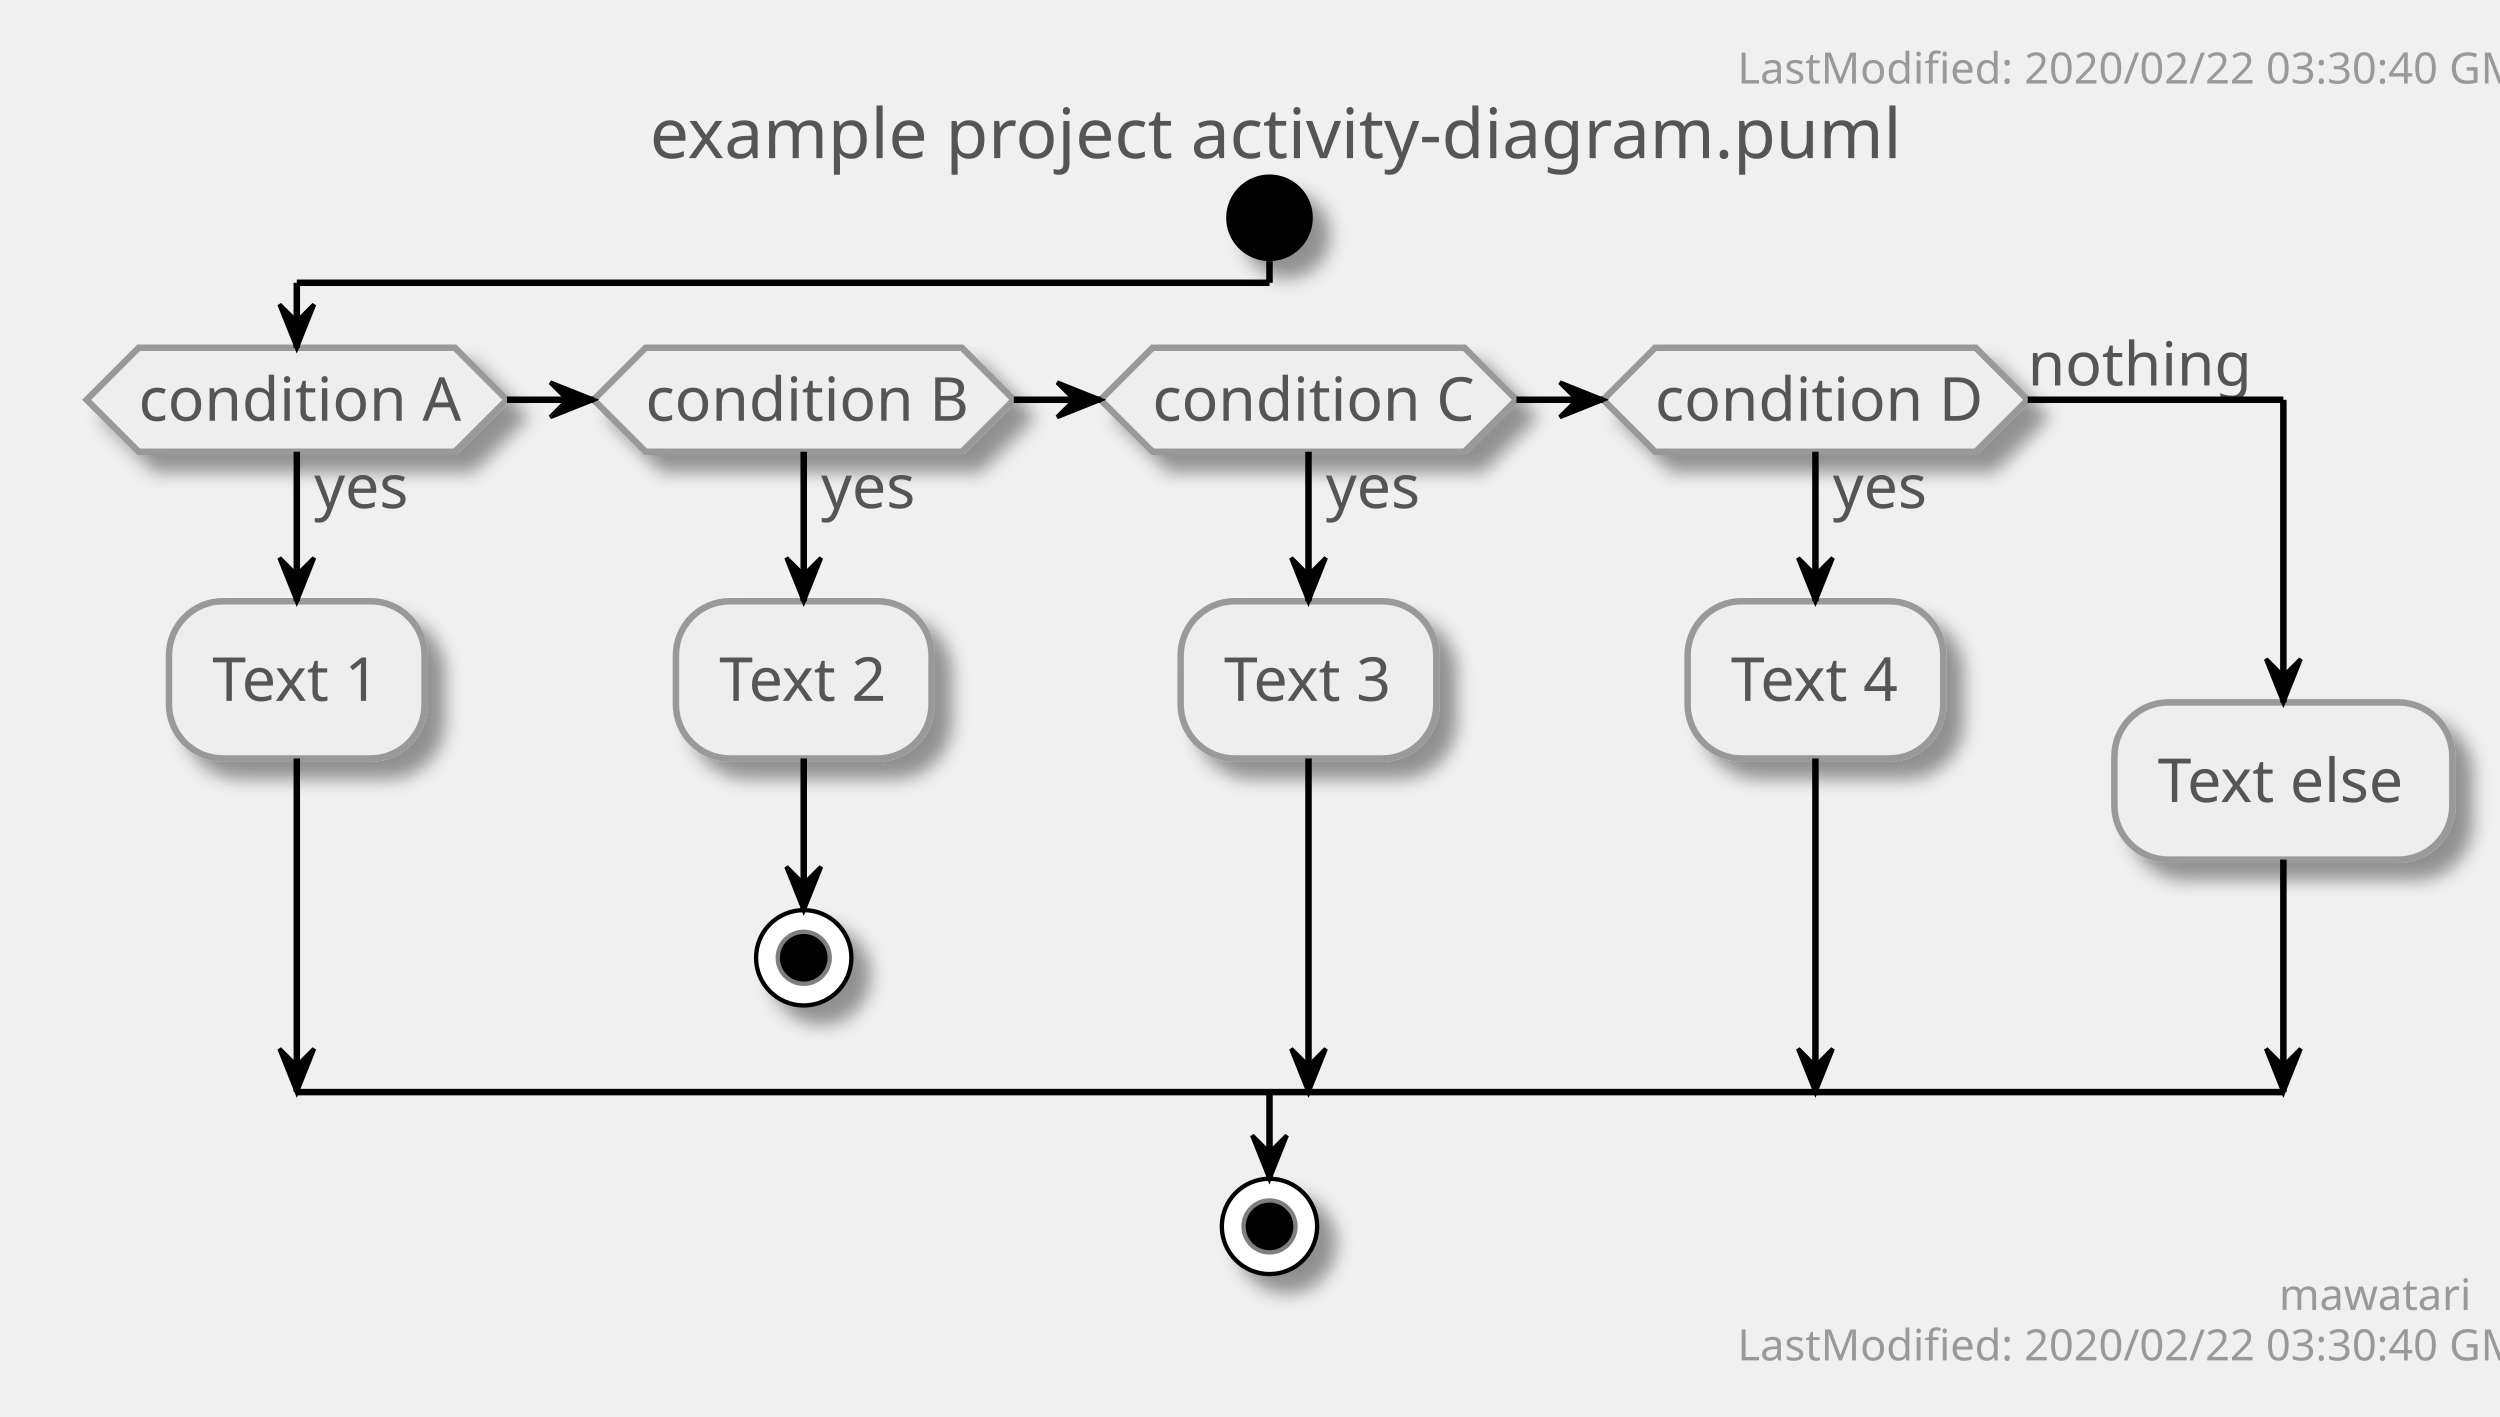
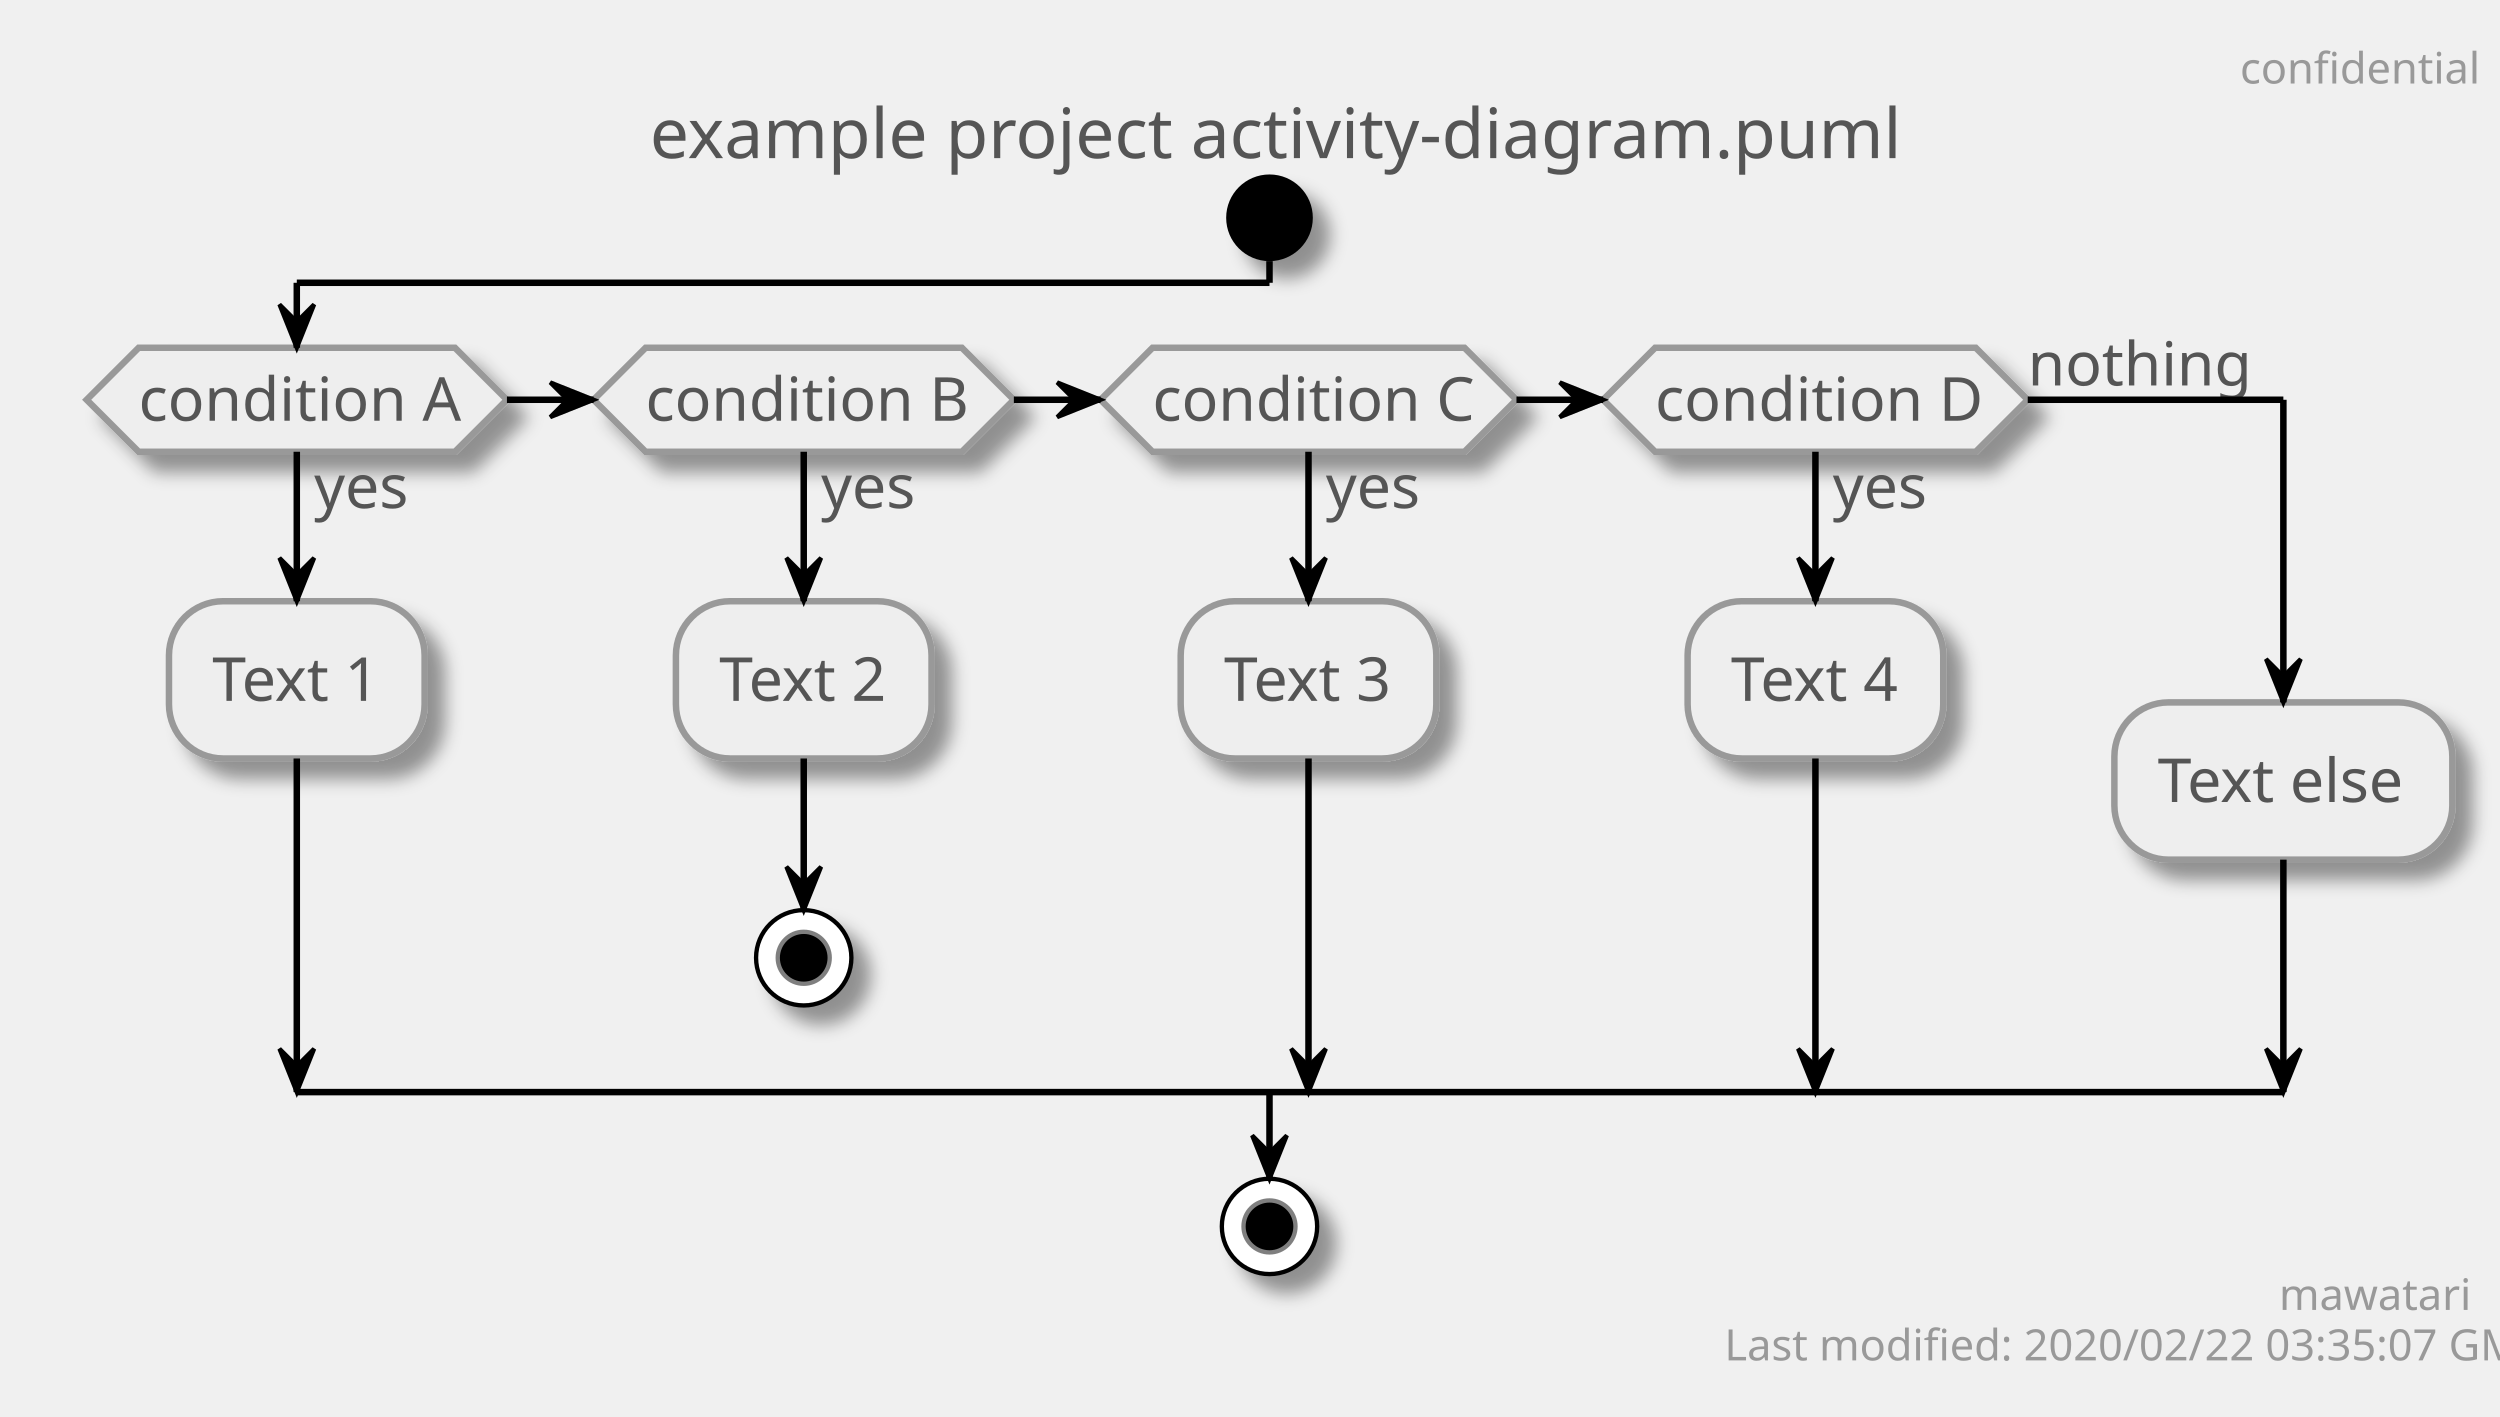
<svg xmlns="http://www.w3.org/2000/svg" contentScriptType="application/ecmascript" contentStyleType="text/css" height="327px" preserveAspectRatio="none" style="width:577px;height:327px;" version="1.1" viewBox="0 0 577 327" width="577px" zoomAndPan="magnify">
  <defs>
-     <filter height="300%" id="f1ru1upngrvja5" width="300%" x="-1" y="-1">
+     <filter height="300%" id="f1js0wd5nf9i7o" width="300%" x="-1" y="-1">
      <feGaussianBlur result="blurOut" stdDeviation="2.0" />
      <feColorMatrix in="blurOut" result="blurOut2" type="matrix" values="0 0 0 0 0 0 0 0 0 0 0 0 0 0 0 0 0 0 .4 0" />
      <feOffset dx="4.0" dy="4.0" in="blurOut2" result="blurOut3" />
      <feBlend in="SourceGraphic" in2="blurOut3" mode="normal" />
    </filter>
  </defs>
  <g>
-     <text fill="#999999" font-family="sans-serif" font-size="10" lengthAdjust="spacingAndGlyphs" textLength="164" x="401" y="19.282">LastModified: 2020/02/22 03:30:40 GMT</text>
+     <text fill="#999999" font-family="sans-serif" font-size="10" lengthAdjust="spacingAndGlyphs" textLength="48" x="517" y="19.282">confidential</text>
    <text fill="#555555" font-family="sans-serif" font-size="16" lengthAdjust="spacingAndGlyphs" textLength="275" x="150" y="36.492">example project activity-diagram.puml</text>
-     <ellipse cx="293" cy="50.266" fill="#000000" filter="url(#f1ru1upngrvja5)" rx="10" ry="10" style="stroke: none; stroke-width: 1.0;" />
-     <polygon fill="#EEEEEE" filter="url(#f1ru1upngrvja5)" points="32,80.266,105,80.266,117,92.266,105,104.266,32,104.266,20,92.266,32,80.266" style="stroke: #999999; stroke-width: 1.5;" />
+     <ellipse cx="293" cy="50.266" fill="#000000" filter="url(#f1js0wd5nf9i7o)" rx="10" ry="10" style="stroke: none; stroke-width: 1.0;" />
+     <polygon fill="#EEEEEE" filter="url(#f1js0wd5nf9i7o)" points="32,80.266,105,80.266,117,92.266,105,104.266,32,104.266,20,92.266,32,80.266" style="stroke: #999999; stroke-width: 1.5;" />
    <text fill="#555555" font-family="sans-serif" font-size="14" lengthAdjust="spacingAndGlyphs" textLength="22" x="72.5" y="117.261">yes</text>
    <text fill="#555555" font-family="sans-serif" font-size="14" lengthAdjust="spacingAndGlyphs" textLength="73" x="32" y="97.112">condition A</text>
-     <rect fill="#EEEEEE" filter="url(#f1ru1upngrvja5)" height="36.297" rx="12.5" ry="12.5" style="stroke: #999999; stroke-width: 1.5;" width="59" x="39" y="138.761" />
+     <rect fill="#EEEEEE" filter="url(#f1js0wd5nf9i7o)" height="36.297" rx="12.5" ry="12.5" style="stroke: #999999; stroke-width: 1.5;" width="59" x="39" y="138.761" />
    <text fill="#555555" font-family="sans-serif" font-size="14" lengthAdjust="spacingAndGlyphs" textLength="39" x="49" y="161.756">Text 1</text>
-     <polygon fill="#EEEEEE" filter="url(#f1ru1upngrvja5)" points="149,80.266,222,80.266,234,92.266,222,104.266,149,104.266,137,92.266,149,80.266" style="stroke: #999999; stroke-width: 1.5;" />
+     <polygon fill="#EEEEEE" filter="url(#f1js0wd5nf9i7o)" points="149,80.266,222,80.266,234,92.266,222,104.266,149,104.266,137,92.266,149,80.266" style="stroke: #999999; stroke-width: 1.5;" />
    <text fill="#555555" font-family="sans-serif" font-size="14" lengthAdjust="spacingAndGlyphs" textLength="22" x="189.5" y="117.261">yes</text>
    <text fill="#555555" font-family="sans-serif" font-size="14" lengthAdjust="spacingAndGlyphs" textLength="73" x="149" y="97.112">condition B</text>
-     <rect fill="#EEEEEE" filter="url(#f1ru1upngrvja5)" height="36.297" rx="12.5" ry="12.5" style="stroke: #999999; stroke-width: 1.5;" width="59" x="156" y="138.761" />
+     <rect fill="#EEEEEE" filter="url(#f1js0wd5nf9i7o)" height="36.297" rx="12.5" ry="12.5" style="stroke: #999999; stroke-width: 1.5;" width="59" x="156" y="138.761" />
    <text fill="#555555" font-family="sans-serif" font-size="14" lengthAdjust="spacingAndGlyphs" textLength="39" x="166" y="161.756">Text 2</text>
-     <ellipse cx="185.5" cy="221.058" fill="#FFFFFF" filter="url(#f1ru1upngrvja5)" rx="11" ry="11" style="stroke: #000000; stroke-width: 1.0;" />
+     <ellipse cx="185.5" cy="221.058" fill="#FFFFFF" filter="url(#f1js0wd5nf9i7o)" rx="11" ry="11" style="stroke: #000000; stroke-width: 1.0;" />
    <ellipse cx="185.5" cy="221.058" fill="#000000" rx="6" ry="6" style="stroke: #7F7F7F; stroke-width: 1.0;" />
-     <polygon fill="#EEEEEE" filter="url(#f1ru1upngrvja5)" points="266,80.266,338,80.266,350,92.266,338,104.266,266,104.266,254,92.266,266,80.266" style="stroke: #999999; stroke-width: 1.5;" />
+     <polygon fill="#EEEEEE" filter="url(#f1js0wd5nf9i7o)" points="266,80.266,338,80.266,350,92.266,338,104.266,266,104.266,254,92.266,266,80.266" style="stroke: #999999; stroke-width: 1.5;" />
    <text fill="#555555" font-family="sans-serif" font-size="14" lengthAdjust="spacingAndGlyphs" textLength="22" x="306" y="117.261">yes</text>
    <text fill="#555555" font-family="sans-serif" font-size="14" lengthAdjust="spacingAndGlyphs" textLength="72" x="266" y="97.112">condition C</text>
-     <rect fill="#EEEEEE" filter="url(#f1ru1upngrvja5)" height="36.297" rx="12.5" ry="12.5" style="stroke: #999999; stroke-width: 1.5;" width="59" x="272.5" y="138.761" />
+     <rect fill="#EEEEEE" filter="url(#f1js0wd5nf9i7o)" height="36.297" rx="12.5" ry="12.5" style="stroke: #999999; stroke-width: 1.5;" width="59" x="272.5" y="138.761" />
    <text fill="#555555" font-family="sans-serif" font-size="14" lengthAdjust="spacingAndGlyphs" textLength="39" x="282.5" y="161.756">Text 3</text>
-     <polygon fill="#EEEEEE" filter="url(#f1ru1upngrvja5)" points="382,80.266,456,80.266,468,92.266,456,104.266,382,104.266,370,92.266,382,80.266" style="stroke: #999999; stroke-width: 1.5;" />
+     <polygon fill="#EEEEEE" filter="url(#f1js0wd5nf9i7o)" points="382,80.266,456,80.266,468,92.266,456,104.266,382,104.266,370,92.266,382,80.266" style="stroke: #999999; stroke-width: 1.5;" />
    <text fill="#555555" font-family="sans-serif" font-size="14" lengthAdjust="spacingAndGlyphs" textLength="22" x="423" y="117.261">yes</text>
    <text fill="#555555" font-family="sans-serif" font-size="14" lengthAdjust="spacingAndGlyphs" textLength="74" x="382" y="97.112">condition D</text>
    <text fill="#555555" font-family="sans-serif" font-size="14" lengthAdjust="spacingAndGlyphs" textLength="48" x="468" y="88.964">nothing</text>
-     <rect fill="#EEEEEE" filter="url(#f1ru1upngrvja5)" height="36.297" rx="12.5" ry="12.5" style="stroke: #999999; stroke-width: 1.5;" width="59" x="389.5" y="138.761" />
+     <rect fill="#EEEEEE" filter="url(#f1js0wd5nf9i7o)" height="36.297" rx="12.5" ry="12.5" style="stroke: #999999; stroke-width: 1.5;" width="59" x="389.5" y="138.761" />
    <text fill="#555555" font-family="sans-serif" font-size="14" lengthAdjust="spacingAndGlyphs" textLength="39" x="399.5" y="161.756">Text 4</text>
-     <rect fill="#EEEEEE" filter="url(#f1ru1upngrvja5)" height="36.297" rx="12.5" ry="12.5" style="stroke: #999999; stroke-width: 1.5;" width="78" x="488" y="162.112" />
+     <rect fill="#EEEEEE" filter="url(#f1js0wd5nf9i7o)" height="36.297" rx="12.5" ry="12.5" style="stroke: #999999; stroke-width: 1.5;" width="78" x="488" y="162.112" />
    <text fill="#555555" font-family="sans-serif" font-size="14" lengthAdjust="spacingAndGlyphs" textLength="58" x="498" y="185.107">Text else</text>
-     <ellipse cx="293" cy="283.058" fill="#FFFFFF" filter="url(#f1ru1upngrvja5)" rx="11" ry="11" style="stroke: #000000; stroke-width: 1.0;" />
+     <ellipse cx="293" cy="283.058" fill="#FFFFFF" filter="url(#f1js0wd5nf9i7o)" rx="11" ry="11" style="stroke: #000000; stroke-width: 1.0;" />
    <ellipse cx="293" cy="283.058" fill="#000000" rx="6" ry="6" style="stroke: #7F7F7F; stroke-width: 1.0;" />
    <line style="stroke: #000000; stroke-width: 1.5;" x1="185.5" x2="185.5" y1="175.058" y2="210.058" />
    <polygon fill="#000000" points="181.5,200.058,185.5,210.058,189.5,200.058,185.5,204.058" style="stroke: #000000; stroke-width: 1.0;" />
    <line style="stroke: #000000; stroke-width: 1.5;" x1="68.5" x2="68.5" y1="104.266" y2="138.761" />
    <polygon fill="#000000" points="64.5,128.761,68.5,138.761,72.5,128.761,68.5,132.761" style="stroke: #000000; stroke-width: 1.0;" />
    <line style="stroke: #000000; stroke-width: 1.5;" x1="68.5" x2="68.5" y1="175.058" y2="252.058" />
    <polygon fill="#000000" points="64.5,242.058,68.5,252.058,72.5,242.058,68.5,246.058" style="stroke: #000000; stroke-width: 1.0;" />
    <line style="stroke: #000000; stroke-width: 1.5;" x1="185.5" x2="185.5" y1="104.266" y2="138.761" />
    <polygon fill="#000000" points="181.5,128.761,185.5,138.761,189.5,128.761,185.5,132.761" style="stroke: #000000; stroke-width: 1.0;" />
    <line style="stroke: #000000; stroke-width: 1.5;" x1="302" x2="302" y1="104.266" y2="138.761" />
    <polygon fill="#000000" points="298,128.761,302,138.761,306,128.761,302,132.761" style="stroke: #000000; stroke-width: 1.0;" />
    <line style="stroke: #000000; stroke-width: 1.5;" x1="302" x2="302" y1="175.058" y2="252.058" />
    <polygon fill="#000000" points="298,242.058,302,252.058,306,242.058,302,246.058" style="stroke: #000000; stroke-width: 1.0;" />
    <line style="stroke: #000000; stroke-width: 1.5;" x1="419" x2="419" y1="104.266" y2="138.761" />
    <polygon fill="#000000" points="415,128.761,419,138.761,423,128.761,419,132.761" style="stroke: #000000; stroke-width: 1.0;" />
    <line style="stroke: #000000; stroke-width: 1.5;" x1="419" x2="419" y1="175.058" y2="252.058" />
    <polygon fill="#000000" points="415,242.058,419,252.058,423,242.058,419,246.058" style="stroke: #000000; stroke-width: 1.0;" />
    <line style="stroke: #000000; stroke-width: 1.5;" x1="117" x2="137" y1="92.266" y2="92.266" />
    <polygon fill="#000000" points="127,88.266,137,92.266,127,96.266,131,92.266" style="stroke: #000000; stroke-width: 1.0;" />
    <line style="stroke: #000000; stroke-width: 1.5;" x1="234" x2="254" y1="92.266" y2="92.266" />
    <polygon fill="#000000" points="244,88.266,254,92.266,244,96.266,248,92.266" style="stroke: #000000; stroke-width: 1.0;" />
    <line style="stroke: #000000; stroke-width: 1.5;" x1="350" x2="370" y1="92.266" y2="92.266" />
    <polygon fill="#000000" points="360,88.266,370,92.266,360,96.266,364,92.266" style="stroke: #000000; stroke-width: 1.0;" />
    <line style="stroke: #000000; stroke-width: 1.5;" x1="293" x2="293" y1="60.266" y2="65.266" />
    <line style="stroke: #000000; stroke-width: 1.5;" x1="293" x2="68.5" y1="65.266" y2="65.266" />
    <line style="stroke: #000000; stroke-width: 1.5;" x1="68.5" x2="68.5" y1="65.266" y2="80.266" />
    <polygon fill="#000000" points="64.5,70.266,68.5,80.266,72.5,70.266,68.5,74.266" style="stroke: #000000; stroke-width: 1.0;" />
    <line style="stroke: #000000; stroke-width: 1.5;" x1="468" x2="527" y1="92.266" y2="92.266" />
    <line style="stroke: #000000; stroke-width: 1.5;" x1="527" x2="527" y1="92.266" y2="162.112" />
    <polygon fill="#000000" points="523,152.112,527,162.112,531,152.112,527,156.112" style="stroke: #000000; stroke-width: 1.0;" />
    <line style="stroke: #000000; stroke-width: 1.5;" x1="527" x2="527" y1="198.409" y2="252.058" />
    <polygon fill="#000000" points="523,242.058,527,252.058,531,242.058,527,246.058" style="stroke: #000000; stroke-width: 1.0;" />
    <line style="stroke: #000000; stroke-width: 1.5;" x1="68.5" x2="527" y1="252.058" y2="252.058" />
    <line style="stroke: #000000; stroke-width: 1.5;" x1="293" x2="293" y1="252.058" y2="272.058" />
    <polygon fill="#000000" points="289,262.058,293,272.058,297,262.058,293,266.058" style="stroke: #000000; stroke-width: 1.0;" />
    <text fill="#999999" font-family="sans-serif" font-size="10" lengthAdjust="spacingAndGlyphs" textLength="39" x="526" y="302.34">mawatari</text>
-     <text fill="#999999" font-family="sans-serif" font-size="10" lengthAdjust="spacingAndGlyphs" textLength="164" x="401" y="313.981">LastModified: 2020/02/22 03:30:40 GMT</text>
+     <text fill="#999999" font-family="sans-serif" font-size="10" lengthAdjust="spacingAndGlyphs" textLength="167" x="398" y="313.981">Last modified: 2020/02/22 03:35:07 GMT</text>
  </g>
</svg>
